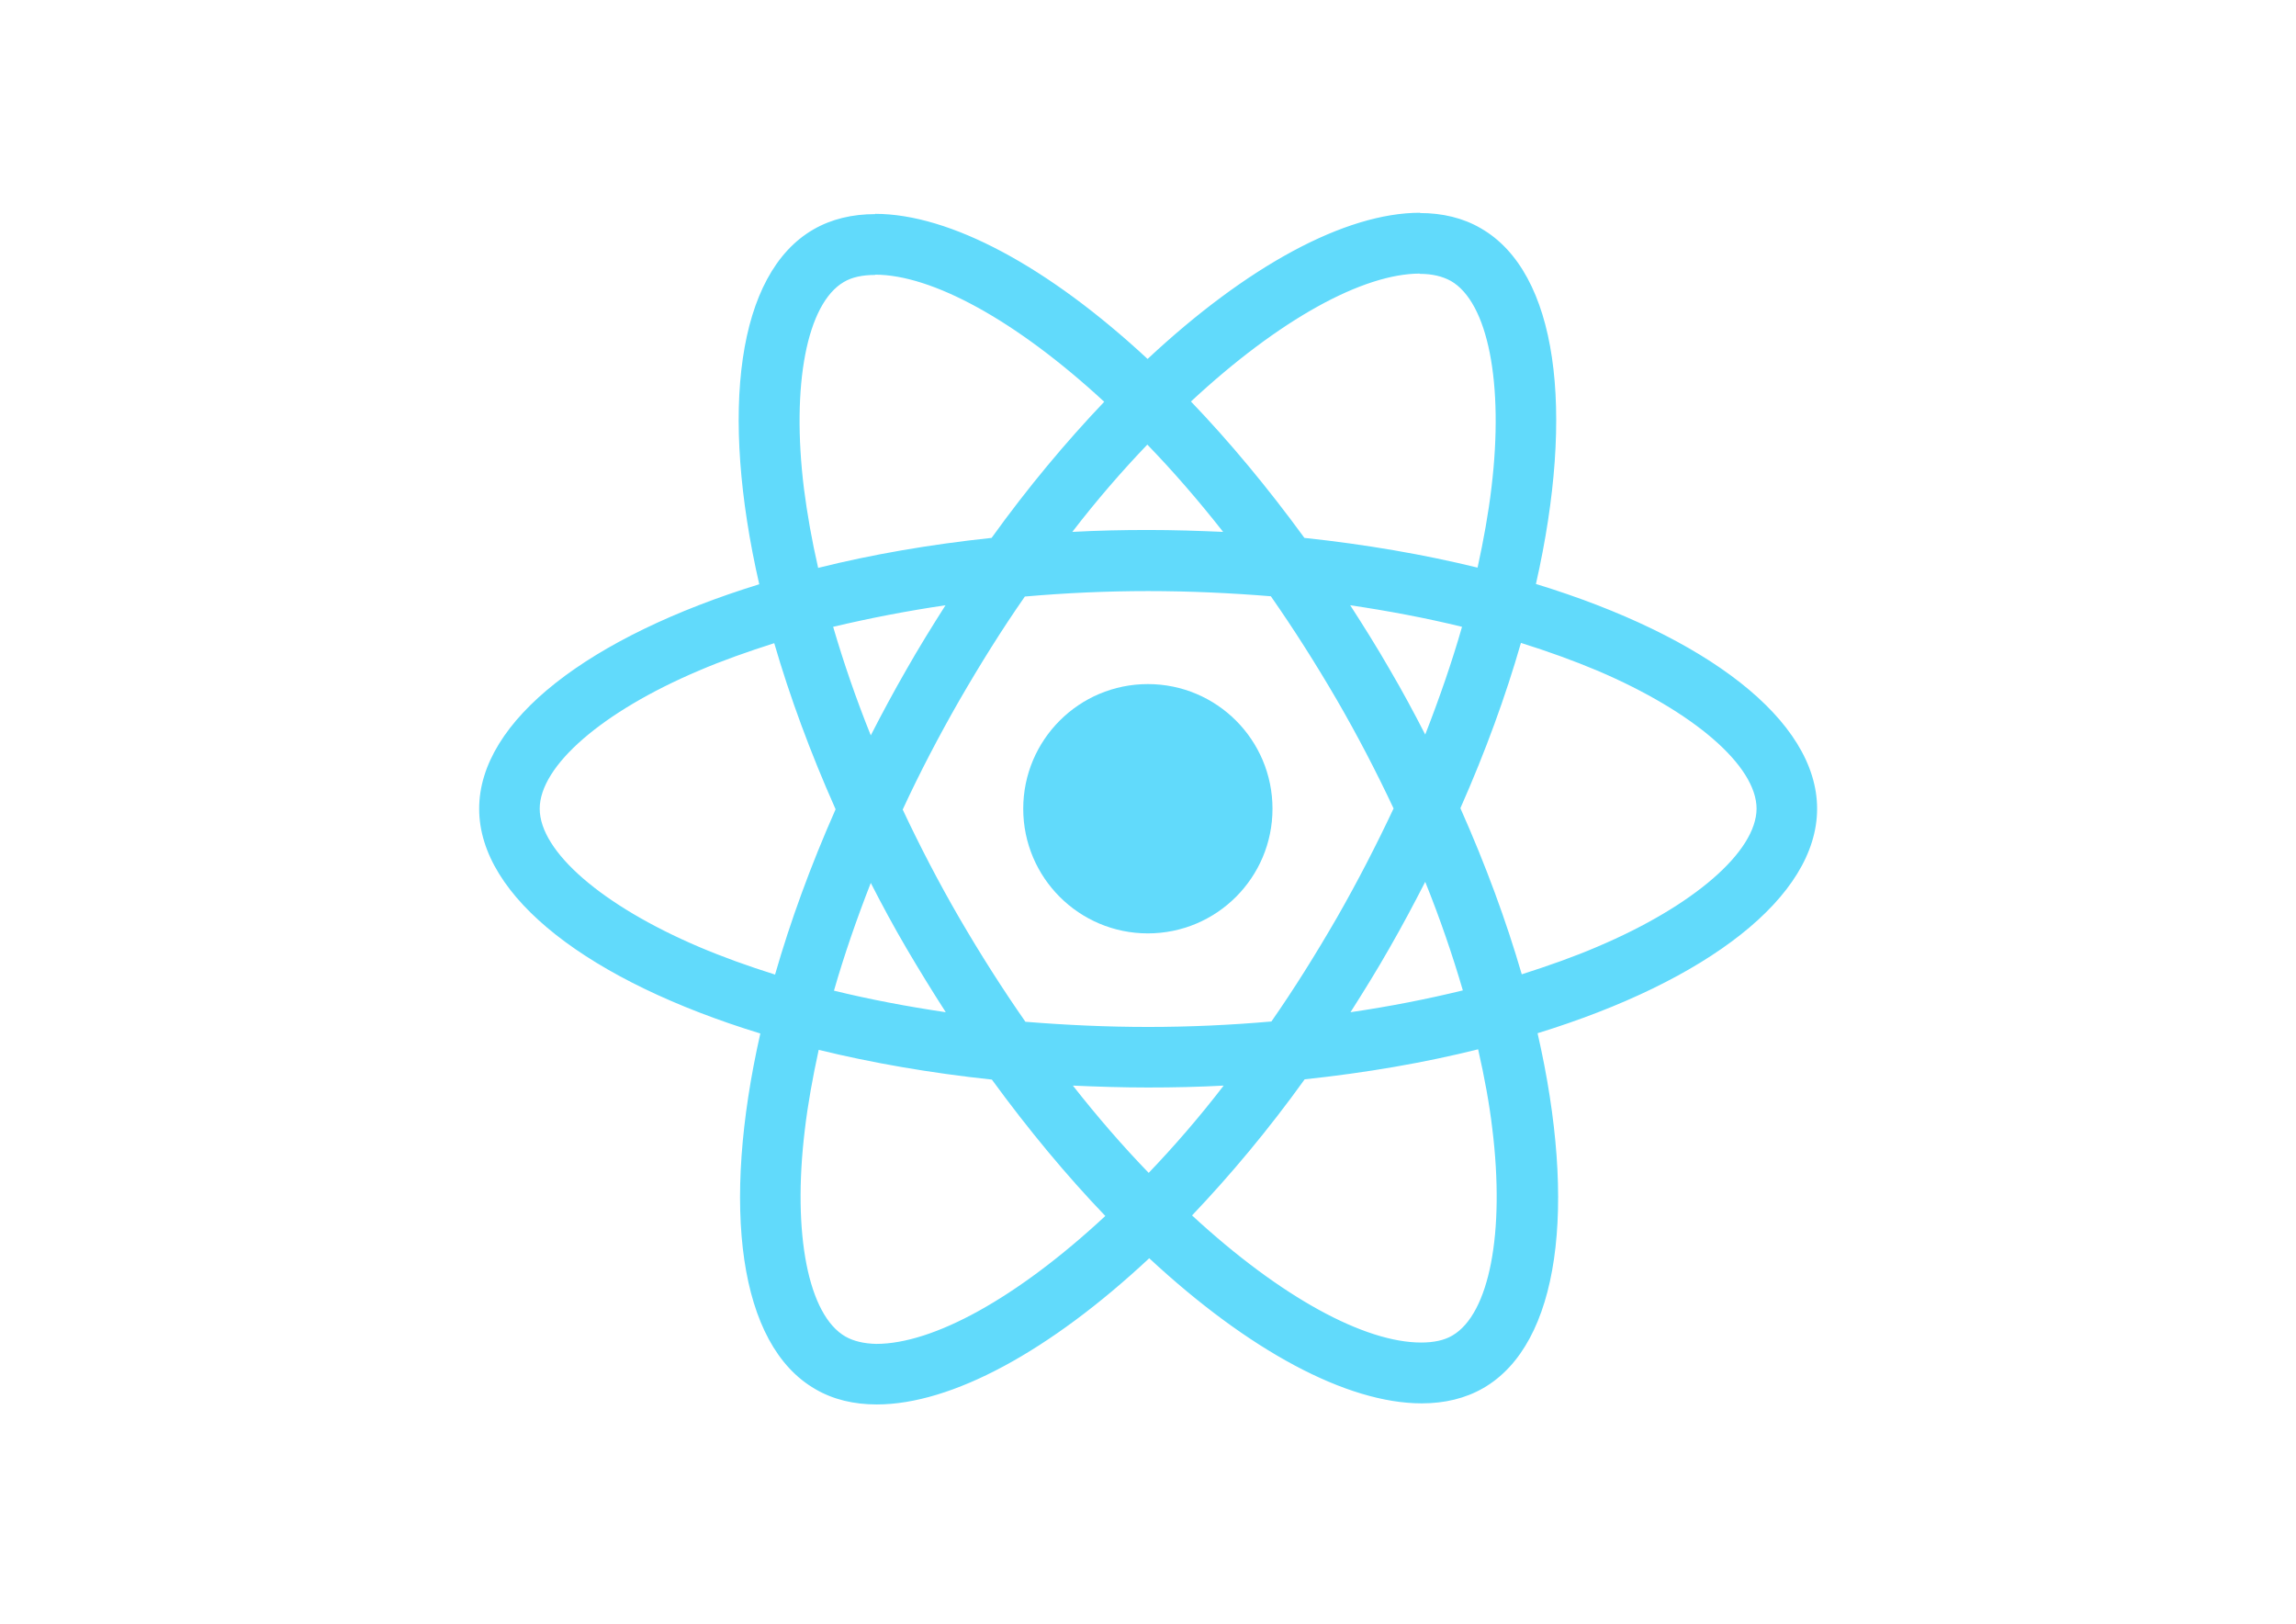
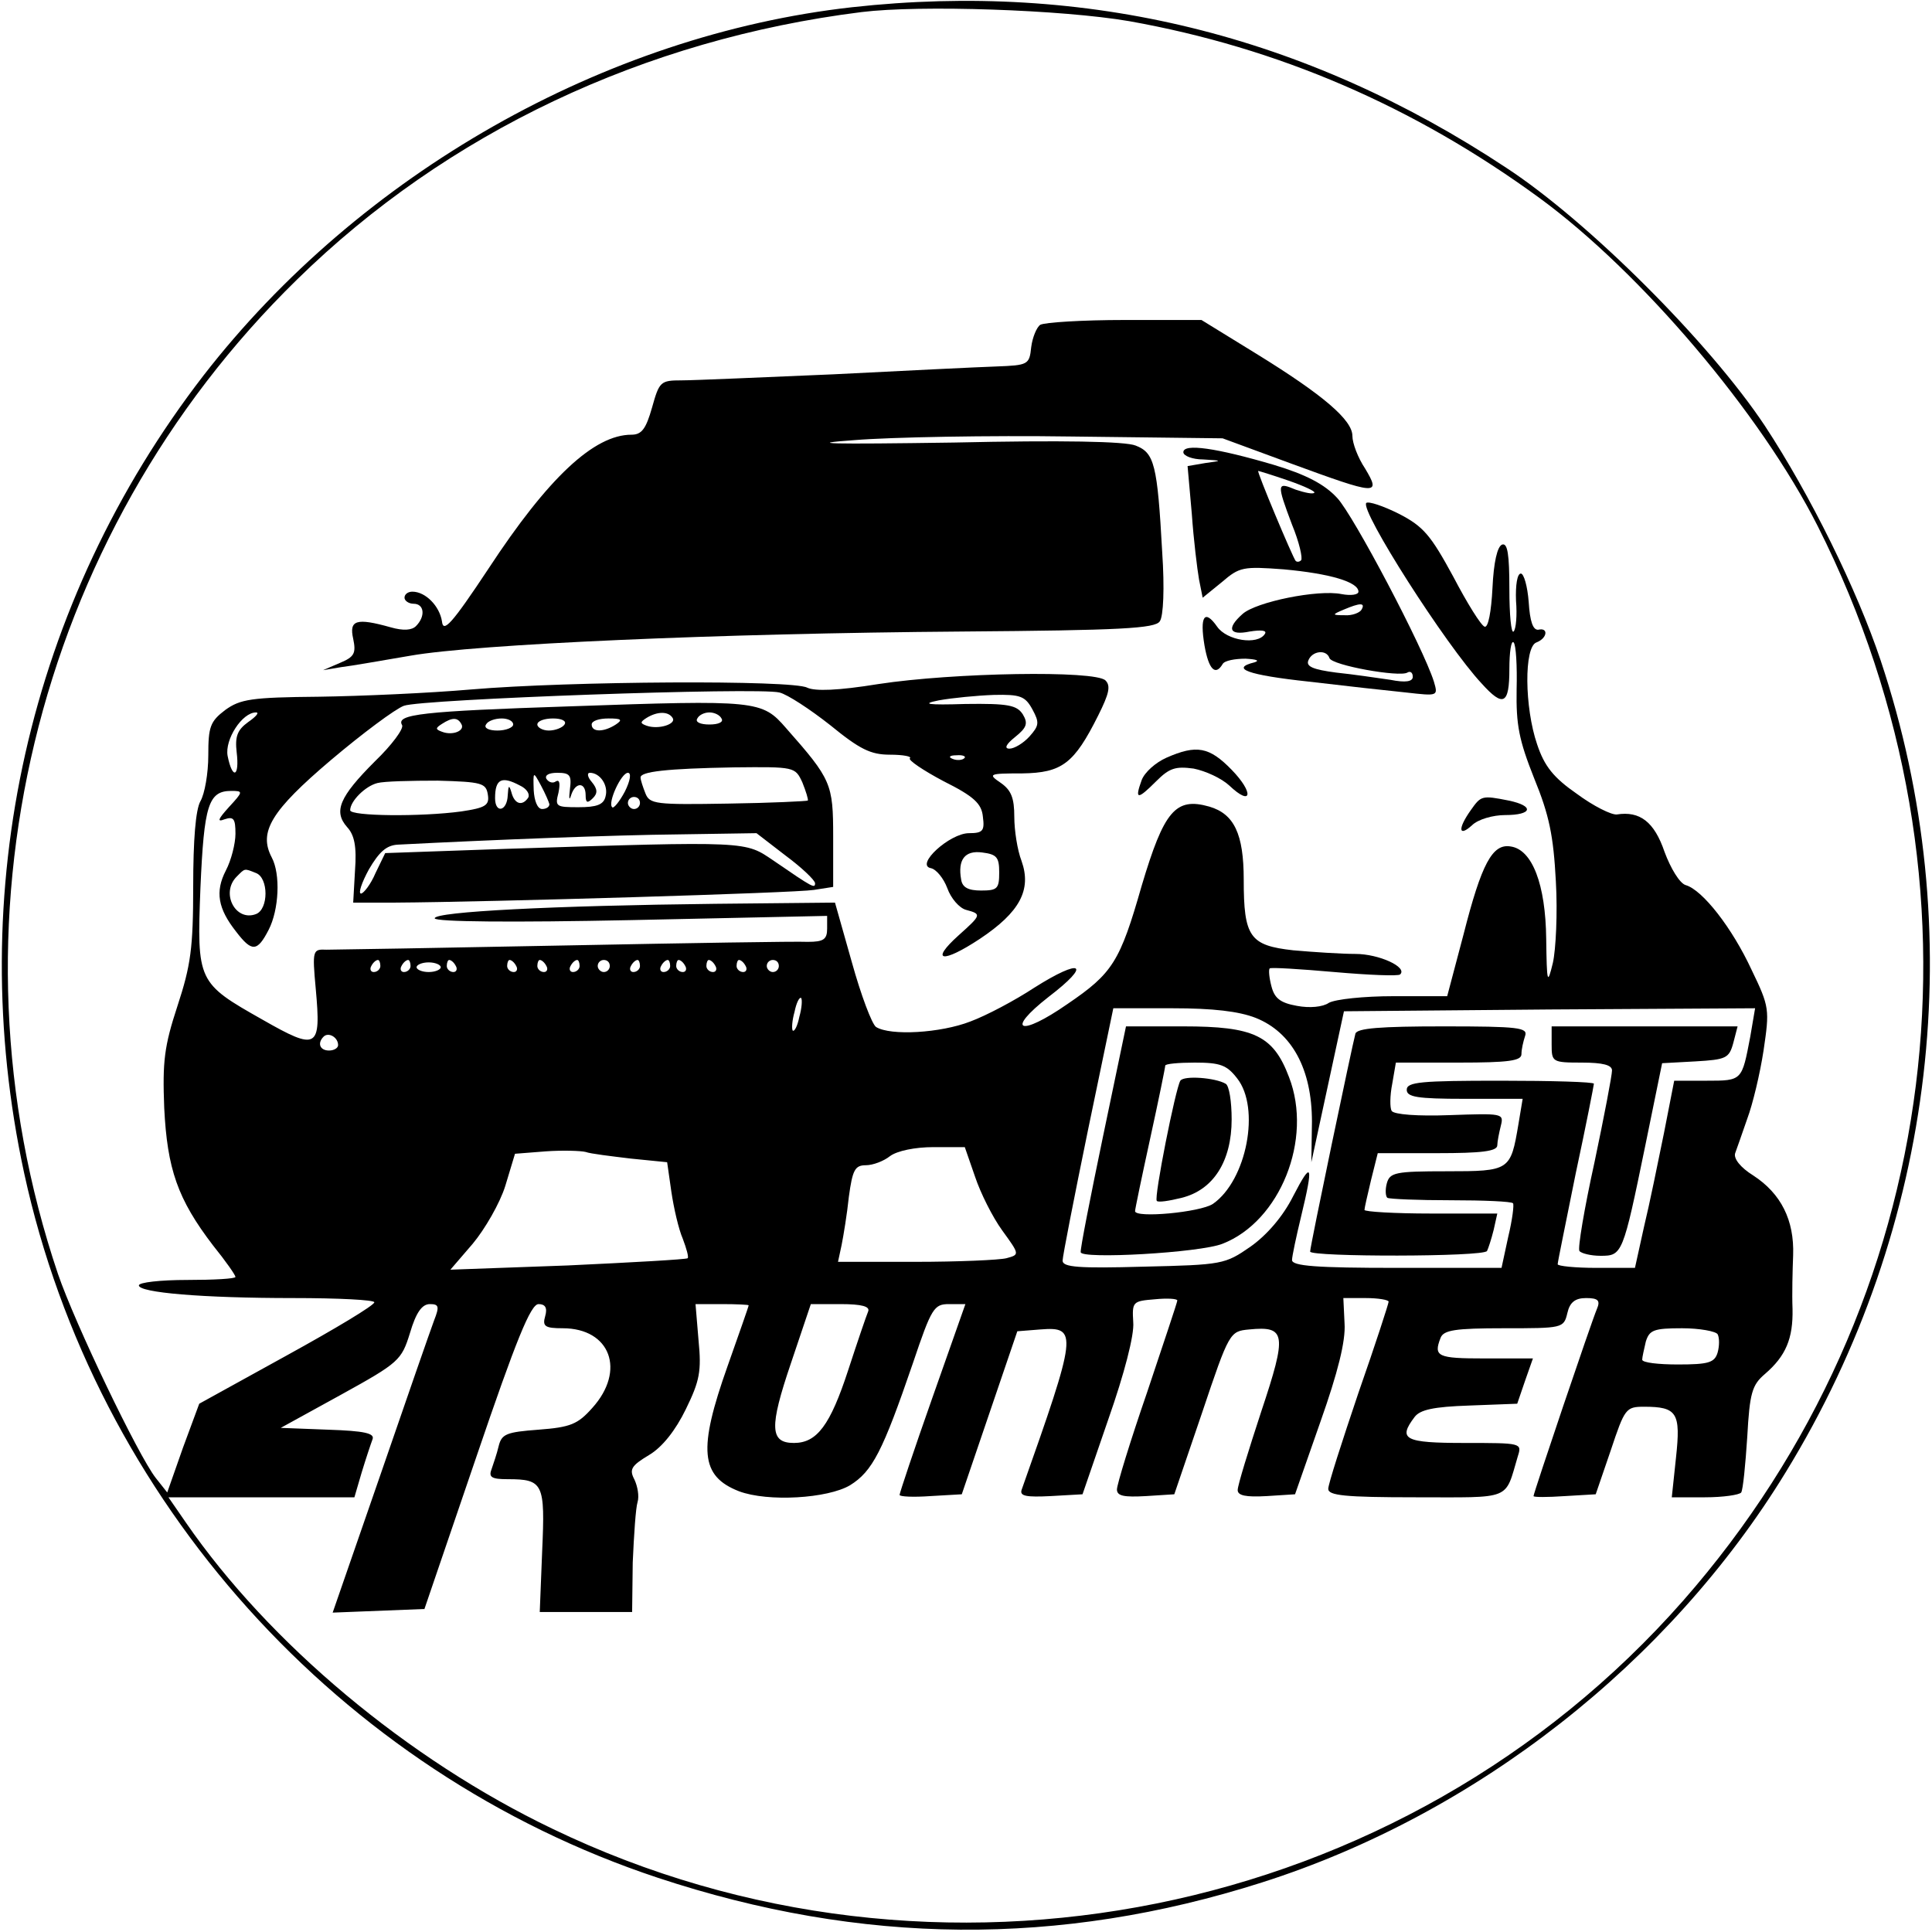
- <svg xmlns="http://www.w3.org/2000/svg" viewBox="0 0 841.9 595.3">
-   <g fill="#61DAFB">
-     <path d="M666.3 296.5c0-32.5-40.7-63.3-103.1-82.4 14.4-63.6 8-114.2-20.2-130.4-6.5-3.8-14.1-5.6-22.4-5.6v22.3c4.6 0 8.3.9 11.4 2.6 13.6 7.8 19.5 37.5 14.9 75.7-1.1 9.4-2.9 19.3-5.1 29.4-19.6-4.8-41-8.5-63.5-10.9-13.5-18.5-27.5-35.3-41.6-50 32.6-30.3 63.2-46.9 84-46.9V78c-27.5 0-63.5 19.6-99.9 53.6-36.4-33.8-72.4-53.2-99.9-53.2v22.3c20.7 0 51.4 16.5 84 46.6-14 14.7-28 31.4-41.3 49.9-22.6 2.4-44 6.1-63.6 11-2.3-10-4-19.7-5.2-29-4.7-38.2 1.1-67.9 14.6-75.8 3-1.8 6.9-2.6 11.5-2.6V78.5c-8.4 0-16 1.8-22.6 5.6-28.1 16.2-34.4 66.7-19.9 130.1-62.2 19.2-102.7 49.9-102.7 82.3 0 32.5 40.7 63.3 103.1 82.4-14.4 63.6-8 114.2 20.2 130.4 6.5 3.8 14.1 5.6 22.5 5.6 27.5 0 63.5-19.6 99.9-53.6 36.4 33.8 72.4 53.2 99.9 53.2 8.4 0 16-1.8 22.6-5.6 28.1-16.2 34.4-66.7 19.9-130.1 62-19.1 102.5-49.9 102.5-82.3zm-130.2-66.7c-3.7 12.9-8.3 26.2-13.5 39.5-4.1-8-8.4-16-13.1-24-4.6-8-9.5-15.8-14.4-23.4 14.2 2.1 27.9 4.7 41 7.9zm-45.8 106.5c-7.8 13.5-15.8 26.3-24.1 38.2-14.9 1.3-30 2-45.2 2-15.1 0-30.2-.7-45-1.9-8.3-11.9-16.4-24.6-24.2-38-7.6-13.1-14.5-26.4-20.8-39.8 6.2-13.4 13.2-26.8 20.7-39.9 7.8-13.5 15.8-26.3 24.1-38.2 14.9-1.3 30-2 45.2-2 15.1 0 30.2.7 45 1.9 8.3 11.9 16.4 24.6 24.2 38 7.6 13.1 14.5 26.4 20.8 39.8-6.3 13.4-13.2 26.8-20.7 39.9zm32.3-13c5.4 13.4 10 26.8 13.8 39.8-13.1 3.2-26.9 5.9-41.2 8 4.9-7.7 9.8-15.6 14.4-23.7 4.6-8 8.9-16.1 13-24.1zM421.2 430c-9.3-9.6-18.6-20.3-27.8-32 9 .4 18.2.7 27.5.7 9.4 0 18.7-.2 27.8-.7-9 11.7-18.3 22.4-27.5 32zm-74.4-58.9c-14.2-2.1-27.9-4.7-41-7.9 3.7-12.9 8.3-26.2 13.5-39.5 4.1 8 8.4 16 13.1 24 4.7 8 9.5 15.8 14.4 23.4zM420.7 163c9.3 9.6 18.6 20.3 27.8 32-9-.4-18.2-.7-27.5-.7-9.4 0-18.7.2-27.8.7 9-11.7 18.3-22.4 27.5-32zm-74 58.9c-4.9 7.7-9.8 15.6-14.4 23.7-4.6 8-8.9 16-13 24-5.4-13.4-10-26.8-13.8-39.8 13.1-3.1 26.9-5.8 41.2-7.9zm-90.5 125.2c-35.4-15.1-58.3-34.9-58.3-50.6 0-15.7 22.9-35.6 58.3-50.6 8.6-3.7 18-7 27.7-10.1 5.7 19.6 13.2 40 22.5 60.9-9.2 20.8-16.6 41.1-22.2 60.6-9.9-3.1-19.3-6.5-28-10.2zM310 490c-13.6-7.8-19.5-37.5-14.9-75.7 1.1-9.4 2.9-19.3 5.1-29.4 19.6 4.8 41 8.5 63.5 10.9 13.5 18.5 27.5 35.3 41.6 50-32.6 30.3-63.2 46.9-84 46.9-4.5-.1-8.3-1-11.3-2.7zm237.2-76.2c4.7 38.2-1.1 67.9-14.6 75.8-3 1.8-6.9 2.6-11.5 2.6-20.7 0-51.4-16.5-84-46.6 14-14.7 28-31.4 41.3-49.9 22.6-2.4 44-6.1 63.6-11 2.3 10.1 4.1 19.8 5.2 29.1zm38.5-66.7c-8.6 3.7-18 7-27.7 10.1-5.7-19.6-13.2-40-22.5-60.9 9.2-20.8 16.6-41.1 22.2-60.6 9.9 3.1 19.3 6.5 28.1 10.2 35.4 15.1 58.3 34.9 58.3 50.6-.1 15.7-23 35.6-58.4 50.6zM320.8 78.4z" />
-     <circle cx="420.9" cy="296.5" r="45.7" />
-     <path d="M520.5 78.1z" />
+ <svg xmlns="http://www.w3.org/2000/svg" version="1.0" width="320pt" height="320pt" viewBox="0 0 320 320" preserveAspectRatio="xMidYMid meet">
+   <g transform="translate(0,320) scale(0.1,-0.1)" fill="#000000" stroke="none">
+     <path d="M1411 3188 c-410 -46 -815 -276 -1074 -610 -290 -376 -398 -854 -297 -1321 118 -543 522 -992 1049 -1167 338 -112 665 -115 1001 -8 355 113 675 364 868 680 249 406 306 898 157 1344 -39 117 -117 275 -192 389 -91 137 -292 338 -428 427 -334 221 -696 309 -1084 266z m459 -23 c247 -44 472 -141 680 -293 168 -123 366 -356 461 -544 297 -589 210 -1286 -223 -1779 -464 -528 -1238 -684 -1873 -378 -240 115 -469 307 -607 507 l-29 42 154 0 154 0 12 41 c7 23 15 47 18 55 4 10 -13 14 -74 16 l-78 3 100 55 c96 53 100 57 114 102 10 34 20 48 33 48 15 0 16 -4 7 -27 -6 -16 -46 -131 -89 -256 l-79 -228 76 3 76 3 86 252 c66 194 90 253 103 253 11 0 15 -6 11 -20 -5 -17 0 -20 29 -20 79 0 105 -70 49 -132 -24 -27 -36 -32 -89 -36 -53 -4 -61 -7 -66 -27 -3 -13 -9 -30 -12 -39 -5 -13 1 -16 27 -16 59 0 62 -7 57 -119 l-4 -101 76 0 77 0 1 82 c2 46 5 91 8 100 3 10 0 26 -5 37 -9 17 -6 23 24 41 22 13 44 41 61 76 23 47 26 63 21 114 l-5 60 44 0 c24 0 44 -1 44 -2 0 -2 -16 -47 -35 -101 -49 -138 -45 -182 19 -207 48 -18 147 -12 184 10 37 23 54 56 104 202 31 92 35 98 60 98 l27 0 -55 -156 c-30 -85 -54 -157 -54 -160 0 -3 23 -4 51 -2 l52 3 46 135 46 135 38 3 c63 5 61 -6 -31 -266 -3 -10 8 -12 48 -10 l53 3 43 125 c26 74 43 139 41 160 -2 34 -1 35 36 38 20 2 37 1 37 -2 0 -3 -23 -71 -50 -152 -28 -81 -50 -153 -50 -161 0 -11 12 -13 48 -11 l47 3 46 135 c45 134 46 135 78 138 61 6 63 -7 20 -136 -21 -64 -39 -122 -39 -130 0 -9 13 -12 48 -10 l47 3 42 120 c29 82 42 134 40 163 l-2 42 37 0 c21 0 38 -3 38 -6 0 -3 -22 -71 -50 -151 -27 -80 -50 -151 -50 -159 0 -11 27 -14 145 -14 161 0 147 -6 169 68 7 22 6 22 -88 22 -100 0 -111 6 -83 43 9 12 31 17 91 19 l79 3 13 38 13 37 -80 0 c-78 0 -85 3 -73 34 5 13 24 16 105 16 97 0 99 0 105 25 4 18 13 25 31 25 20 0 24 -4 18 -18 -9 -21 -105 -305 -105 -310 0 -2 23 -2 52 0 l51 3 25 73 c23 69 25 72 55 72 55 0 61 -10 53 -84 l-7 -66 55 0 c30 0 57 4 60 8 3 5 7 46 10 92 4 73 8 86 29 104 35 30 47 59 46 108 -1 24 0 64 1 89 2 58 -20 102 -66 132 -21 13 -33 28 -30 37 3 8 12 34 20 57 9 24 21 74 27 113 10 68 10 72 -20 134 -32 69 -81 132 -109 140 -10 3 -25 28 -35 55 -17 50 -41 68 -79 62 -9 -1 -39 14 -66 34 -39 27 -54 46 -66 82 -21 61 -22 162 -1 169 18 7 20 25 3 21 -9 -1 -14 14 -16 46 -2 26 -8 47 -13 47 -6 0 -9 -19 -8 -45 2 -24 0 -47 -4 -51 -4 -4 -7 28 -7 70 0 58 -3 77 -12 74 -8 -3 -14 -29 -16 -72 -2 -39 -7 -66 -13 -64 -6 2 -29 39 -52 83 -37 68 -49 83 -90 104 -26 13 -50 21 -54 18 -11 -12 132 -236 191 -299 36 -40 46 -35 46 24 0 28 3 48 7 44 4 -4 6 -39 5 -78 -1 -59 4 -84 29 -147 25 -61 32 -95 36 -171 3 -52 0 -113 -5 -135 -9 -37 -10 -34 -11 40 -1 90 -23 148 -59 153 -30 5 -48 -28 -78 -146 l-27 -102 -89 0 c-49 0 -96 -5 -107 -11 -10 -7 -32 -9 -53 -5 -28 5 -37 13 -42 32 -4 15 -5 28 -3 30 2 2 50 -1 107 -6 57 -5 106 -7 109 -4 13 12 -35 34 -74 34 -23 0 -69 3 -103 6 -72 8 -82 22 -82 117 0 76 -16 109 -57 121 -56 16 -75 -7 -112 -131 -36 -126 -48 -145 -123 -196 -79 -55 -104 -45 -31 12 72 55 55 65 -24 15 -32 -21 -79 -46 -106 -56 -49 -19 -132 -24 -156 -9 -7 5 -25 53 -40 107 l-28 99 -199 -2 c-267 -3 -464 -13 -464 -24 0 -6 131 -7 325 -3 l325 7 0 -21 c0 -18 -6 -22 -32 -22 -18 1 -199 -2 -403 -6 -203 -4 -381 -7 -394 -7 -23 1 -24 0 -18 -65 9 -99 3 -103 -88 -51 -108 61 -109 63 -103 219 6 136 13 160 51 160 20 0 20 -1 -4 -27 -18 -20 -20 -25 -7 -20 15 5 18 1 18 -24 0 -16 -7 -44 -16 -61 -18 -35 -13 -63 17 -101 26 -34 35 -34 54 3 17 33 20 92 5 120 -22 42 -1 77 98 161 52 44 107 85 121 90 29 11 587 31 622 22 13 -3 51 -28 84 -54 49 -40 67 -49 99 -49 22 0 37 -3 33 -6 -3 -3 22 -20 56 -38 50 -25 63 -37 65 -59 3 -23 0 -27 -23 -27 -32 0 -90 -53 -63 -58 9 -2 21 -17 27 -33 6 -17 20 -33 31 -36 26 -7 26 -8 -12 -42 -49 -44 -27 -47 35 -6 66 44 86 81 69 129 -7 18 -12 51 -12 73 0 31 -5 44 -22 56 -22 15 -21 16 35 16 66 1 86 16 126 96 18 36 21 49 12 58 -17 17 -252 13 -376 -6 -68 -11 -105 -12 -118 -6 -24 13 -393 11 -557 -3 -69 -6 -182 -11 -252 -12 -112 -1 -130 -4 -155 -22 -25 -19 -28 -28 -28 -75 0 -30 -6 -64 -13 -76 -8 -14 -12 -64 -12 -141 0 -102 -4 -131 -26 -198 -22 -67 -25 -92 -22 -169 5 -101 22 -151 81 -228 21 -26 37 -49 37 -52 0 -3 -36 -5 -80 -5 -44 0 -80 -4 -80 -9 0 -12 105 -21 256 -21 74 0 134 -3 134 -7 0 -5 -65 -44 -145 -88 l-145 -80 -27 -73 -26 -74 -19 24 c-29 37 -134 256 -162 338 -195 578 -40 1221 396 1647 248 243 575 398 935 443 97 12 332 4 443 -15z m-160 -1140 c12 -22 11 -27 -5 -45 -10 -11 -25 -20 -33 -20 -9 0 -6 7 9 19 20 16 22 23 13 38 -10 15 -24 18 -95 17 -63 -2 -74 0 -44 6 22 4 63 8 91 9 44 1 52 -2 64 -24z m-1299 -21 c-18 -13 -22 -24 -19 -50 5 -41 -7 -46 -15 -6 -5 27 24 72 47 72 6 0 0 -7 -13 -16z m1186 -60 c-3 -3 -12 -4 -19 -1 -8 3 -5 6 6 6 11 1 17 -2 13 -5z m58 -189 c0 -27 -3 -30 -30 -30 -21 0 -31 5 -33 18 -6 33 6 49 35 45 24 -3 28 -8 28 -33z m-1231 -1 c21 -8 21 -60 0 -68 -34 -13 -59 35 -32 62 14 14 12 14 32 6z m206 -154 c0 -5 -5 -10 -11 -10 -5 0 -7 5 -4 10 3 6 8 10 11 10 2 0 4 -4 4 -10z m50 0 c0 -5 -5 -10 -11 -10 -5 0 -7 5 -4 10 3 6 8 10 11 10 2 0 4 -4 4 -10z m50 -2 c0 -4 -9 -8 -20 -8 -11 0 -20 4 -20 8 0 4 9 8 20 8 11 0 20 -4 20 -8z m25 2 c3 -5 1 -10 -4 -10 -6 0 -11 5 -11 10 0 6 2 10 4 10 3 0 8 -4 11 -10z m100 0 c3 -5 1 -10 -4 -10 -6 0 -11 5 -11 10 0 6 2 10 4 10 3 0 8 -4 11 -10z m50 0 c3 -5 1 -10 -4 -10 -6 0 -11 5 -11 10 0 6 2 10 4 10 3 0 8 -4 11 -10z m55 0 c0 -5 -5 -10 -11 -10 -5 0 -7 5 -4 10 3 6 8 10 11 10 2 0 4 -4 4 -10z m50 0 c0 -5 -4 -10 -10 -10 -5 0 -10 5 -10 10 0 6 5 10 10 10 6 0 10 -4 10 -10z m50 0 c0 -5 -5 -10 -11 -10 -5 0 -7 5 -4 10 3 6 8 10 11 10 2 0 4 -4 4 -10z m50 0 c0 -5 -5 -10 -11 -10 -5 0 -7 5 -4 10 3 6 8 10 11 10 2 0 4 -4 4 -10z m25 0 c3 -5 1 -10 -4 -10 -6 0 -11 5 -11 10 0 6 2 10 4 10 3 0 8 -4 11 -10z m50 0 c3 -5 1 -10 -4 -10 -6 0 -11 5 -11 10 0 6 2 10 4 10 3 0 8 -4 11 -10z m50 0 c3 -5 1 -10 -4 -10 -6 0 -11 5 -11 10 0 6 2 10 4 10 3 0 8 -4 11 -10z m55 0 c0 -5 -4 -10 -10 -10 -5 0 -10 5 -10 10 0 6 5 10 10 10 6 0 10 -4 10 -10z m34 -84 c-3 -15 -8 -25 -11 -23 -2 3 -1 17 3 31 3 15 8 25 11 23 2 -3 1 -17 -3 -31z m756 -2 c60 -24 93 -85 93 -172 l-1 -67 27 125 27 125 341 3 340 2 -8 -47 c-14 -73 -13 -73 -72 -73 l-54 0 -17 -87 c-10 -49 -24 -118 -33 -155 l-15 -68 -64 0 c-35 0 -64 3 -64 6 0 4 14 71 30 151 17 79 30 146 30 148 0 3 -70 5 -155 5 -131 0 -155 -2 -155 -15 0 -12 17 -15 96 -15 l96 0 -7 -42 c-13 -77 -14 -78 -119 -78 -85 0 -94 -2 -99 -20 -3 -11 -2 -22 1 -24 4 -2 51 -4 105 -4 55 0 101 -2 103 -5 2 -2 -1 -27 -8 -56 l-11 -51 -174 0 c-132 0 -173 3 -173 13 0 6 7 39 15 72 21 87 18 94 -13 34 -17 -34 -44 -65 -71 -84 -42 -29 -46 -30 -177 -33 -107 -3 -134 -1 -134 10 0 7 19 104 42 216 l42 202 98 0 c67 0 110 -5 138 -16z m-1520 -45 c0 -5 -7 -9 -15 -9 -15 0 -20 12 -9 23 8 8 24 -1 24 -14z m485 -188 l60 -6 7 -49 c4 -27 12 -62 19 -78 6 -16 10 -30 8 -32 -2 -2 -92 -7 -199 -12 l-194 -7 37 43 c20 24 45 67 54 96 l16 53 51 4 c28 2 58 1 66 -1 8 -3 42 -7 75 -11z m570 -30 c9 -27 29 -67 45 -89 29 -40 29 -40 7 -46 -12 -3 -80 -6 -151 -6 l-128 0 6 28 c3 15 9 51 12 80 6 44 10 52 28 52 12 0 30 7 40 15 12 9 42 15 72 15 l52 0 17 -49z m-177 -223 c-3 -7 -18 -51 -33 -97 -30 -92 -52 -121 -90 -121 -40 0 -41 26 -5 132 l33 98 49 0 c36 0 49 -4 46 -12z m1407 -38 c3 -6 3 -19 0 -30 -5 -17 -15 -20 -66 -20 -32 0 -59 3 -59 8 0 4 3 17 6 30 6 19 13 22 60 22 29 0 56 -5 59 -10z" />
+     <path d="M1723 2662 c-6 -4 -13 -21 -15 -37 -3 -29 -5 -30 -58 -32 -30 -1 -152 -7 -270 -13 -118 -5 -231 -10 -251 -10 -35 0 -37 -2 -49 -45 -10 -35 -17 -45 -34 -45 -62 0 -138 -71 -237 -222 -61 -92 -75 -107 -77 -87 -4 25 -27 49 -49 49 -7 0 -13 -4 -13 -10 0 -5 7 -10 15 -10 18 0 20 -21 4 -37 -7 -7 -21 -8 -42 -2 -57 16 -69 12 -62 -19 5 -24 2 -30 -22 -40 l-28 -12 30 5 c17 2 68 11 115 19 108 19 509 37 915 40 260 2 319 5 326 17 6 8 8 55 4 114 -8 146 -13 165 -44 177 -17 7 -122 9 -301 5 -208 -3 -248 -2 -165 4 61 5 223 8 360 6 l250 -3 114 -42 c142 -52 149 -53 122 -8 -12 18 -21 42 -21 54 0 26 -47 67 -159 136 l-91 56 -127 0 c-71 0 -133 -4 -140 -8z" />
+     <path d="M1960 2451 c0 -6 15 -12 33 -12 32 -2 32 -2 3 -6 l-29 -5 7 -79 c3 -43 9 -92 12 -109 l6 -30 32 26 c29 25 35 26 102 21 77 -7 124 -21 124 -37 0 -5 -12 -7 -28 -4 -39 8 -142 -13 -164 -33 -27 -24 -22 -36 12 -29 19 3 29 2 25 -4 -12 -19 -63 -11 -79 12 -21 30 -29 17 -21 -31 7 -40 18 -51 30 -31 3 6 21 9 38 9 18 -1 24 -3 15 -6 -41 -10 -12 -21 90 -32 59 -7 131 -15 161 -18 53 -6 53 -6 46 18 -18 57 -133 275 -160 304 -21 23 -52 39 -105 55 -95 28 -150 36 -150 21z m174 -47 c26 -9 45 -18 43 -20 -2 -3 -16 0 -31 5 -31 13 -32 11 -6 -58 12 -29 18 -56 15 -59 -3 -3 -7 -3 -9 -1 -5 6 -65 149 -62 149 1 0 24 -7 50 -16z m121 -214 c-3 -5 -16 -10 -28 -9 -21 0 -21 1 -2 9 28 12 37 12 30 0z m-53 -80 c4 -12 116 -32 129 -24 5 3 9 0 9 -7 0 -8 -12 -10 -37 -5 -21 3 -61 9 -90 12 -38 5 -50 10 -46 20 6 16 30 19 35 4z" />
+     <path d="M942 2030 c-242 -8 -287 -13 -276 -31 3 -6 -17 -33 -45 -60 -59 -59 -69 -83 -46 -109 12 -13 16 -32 13 -72 l-3 -53 70 0 c158 1 662 16 693 21 l32 5 0 83 c0 88 -3 95 -78 180 -40 46 -47 47 -360 36z m172 -19 c7 -10 -23 -20 -43 -13 -11 4 -11 6 0 13 18 11 36 11 43 0z m81 -1 c4 -6 -5 -10 -20 -10 -15 0 -24 4 -20 10 3 6 12 10 20 10 8 0 17 -4 20 -10z m-431 -9 c7 -11 -14 -20 -32 -13 -11 4 -11 6 0 13 17 11 26 11 32 0z m86 -1 c0 -5 -12 -10 -26 -10 -14 0 -23 4 -19 10 3 6 15 10 26 10 10 0 19 -4 19 -10z m85 0 c-3 -5 -15 -10 -26 -10 -10 0 -19 5 -19 10 0 6 12 10 26 10 14 0 23 -4 19 -10z m85 0 c-20 -13 -40 -13 -40 0 0 6 12 10 28 10 21 0 24 -2 12 -10z m309 -96 c6 -15 10 -28 9 -30 -2 -1 -61 -4 -132 -5 -120 -2 -130 -1 -137 17 -4 10 -8 22 -8 26 -1 10 43 15 155 17 100 1 101 1 113 -25z m-419 -36 c0 -5 -6 -8 -12 -8 -8 0 -13 14 -14 31 -1 32 -1 32 12 8 7 -13 13 -27 14 -31z m34 25 c-2 -16 -1 -20 2 -10 7 22 24 22 24 0 0 -13 3 -14 12 -5 8 8 8 15 -2 27 -7 8 -8 15 -3 15 17 0 31 -21 26 -39 -3 -14 -15 -18 -45 -18 -37 0 -39 1 -33 24 3 15 2 22 -4 19 -5 -4 -12 -2 -16 4 -3 6 4 10 18 10 21 0 24 -4 21 -27z m91 -4 c-9 -17 -19 -29 -21 -26 -8 7 15 57 26 57 6 0 4 -13 -5 -31z m-227 -5 c3 -18 -4 -22 -44 -28 -66 -9 -184 -8 -184 2 0 15 25 40 45 45 11 3 56 4 100 4 73 -2 80 -4 83 -23z m53 15 c11 -5 17 -14 14 -20 -10 -15 -23 -11 -28 9 -4 13 -5 11 -6 -5 -1 -27 -21 -31 -21 -5 0 32 11 37 41 21z m199 -29 c0 -5 -4 -10 -10 -10 -5 0 -10 5 -10 10 0 6 5 10 10 10 6 0 10 -4 10 -10z m241 -87 c27 -20 49 -41 49 -46 0 -9 -4 -7 -68 37 -49 33 -37 33 -445 20 l-199 -7 -16 -33 c-8 -19 -20 -34 -24 -34 -5 0 1 18 13 40 17 29 29 40 48 41 155 8 360 16 465 17 l129 2 48 -37z" />
+     <path d="M1932 1945 c-18 -8 -36 -24 -41 -37 -12 -33 -7 -33 24 -2 22 22 32 25 62 21 20 -4 46 -16 59 -28 38 -36 41 -12 4 26 -37 38 -58 42 -108 20z" />
+     <path d="M2436 1858 c-22 -31 -20 -45 2 -25 10 10 35 17 55 17 45 0 49 15 6 24 -45 9 -46 8 -63 -16z" />
+     <path d="M1827 1318 c-21 -101 -38 -187 -37 -192 0 -12 198 -1 235 14 95 37 150 173 110 276 -26 69 -58 84 -175 84 l-95 0 -38 -182z m222 96 c39 -49 16 -169 -40 -208 -21 -14 -129 -24 -129 -12 0 3 11 56 25 120 14 64 25 118 25 121 0 3 22 5 49 5 42 0 53 -4 70 -26z" />
+     <path d="M1955 1410 c-8 -13 -44 -194 -39 -199 2 -3 21 0 41 5 53 13 83 61 83 130 0 29 -4 56 -10 59 -17 10 -69 14 -75 5z" />
+     <path d="M2245 1488 c-5 -18 -75 -352 -75 -361 0 -9 288 -9 293 1 2 4 7 19 11 35 l6 27 -110 0 c-60 0 -110 3 -110 6 0 3 5 25 11 50 l11 44 99 0 c72 0 99 3 99 13 0 6 3 21 6 33 5 20 2 20 -85 17 -53 -2 -92 1 -96 7 -3 5 -3 25 1 45 l6 35 104 0 c83 0 104 3 104 14 0 8 3 21 6 30 5 14 -10 16 -135 16 -105 0 -143 -3 -146 -12z" />
+     <path d="M2570 1470 c0 -29 1 -30 50 -30 35 0 50 -4 50 -13 0 -8 -13 -76 -29 -152 -17 -77 -28 -143 -25 -147 3 -4 19 -8 35 -8 36 0 37 2 74 182 l28 137 55 3 c51 3 56 5 63 31 l7 27 -154 0 -154 0 0 -30z" />
  </g>
</svg>
